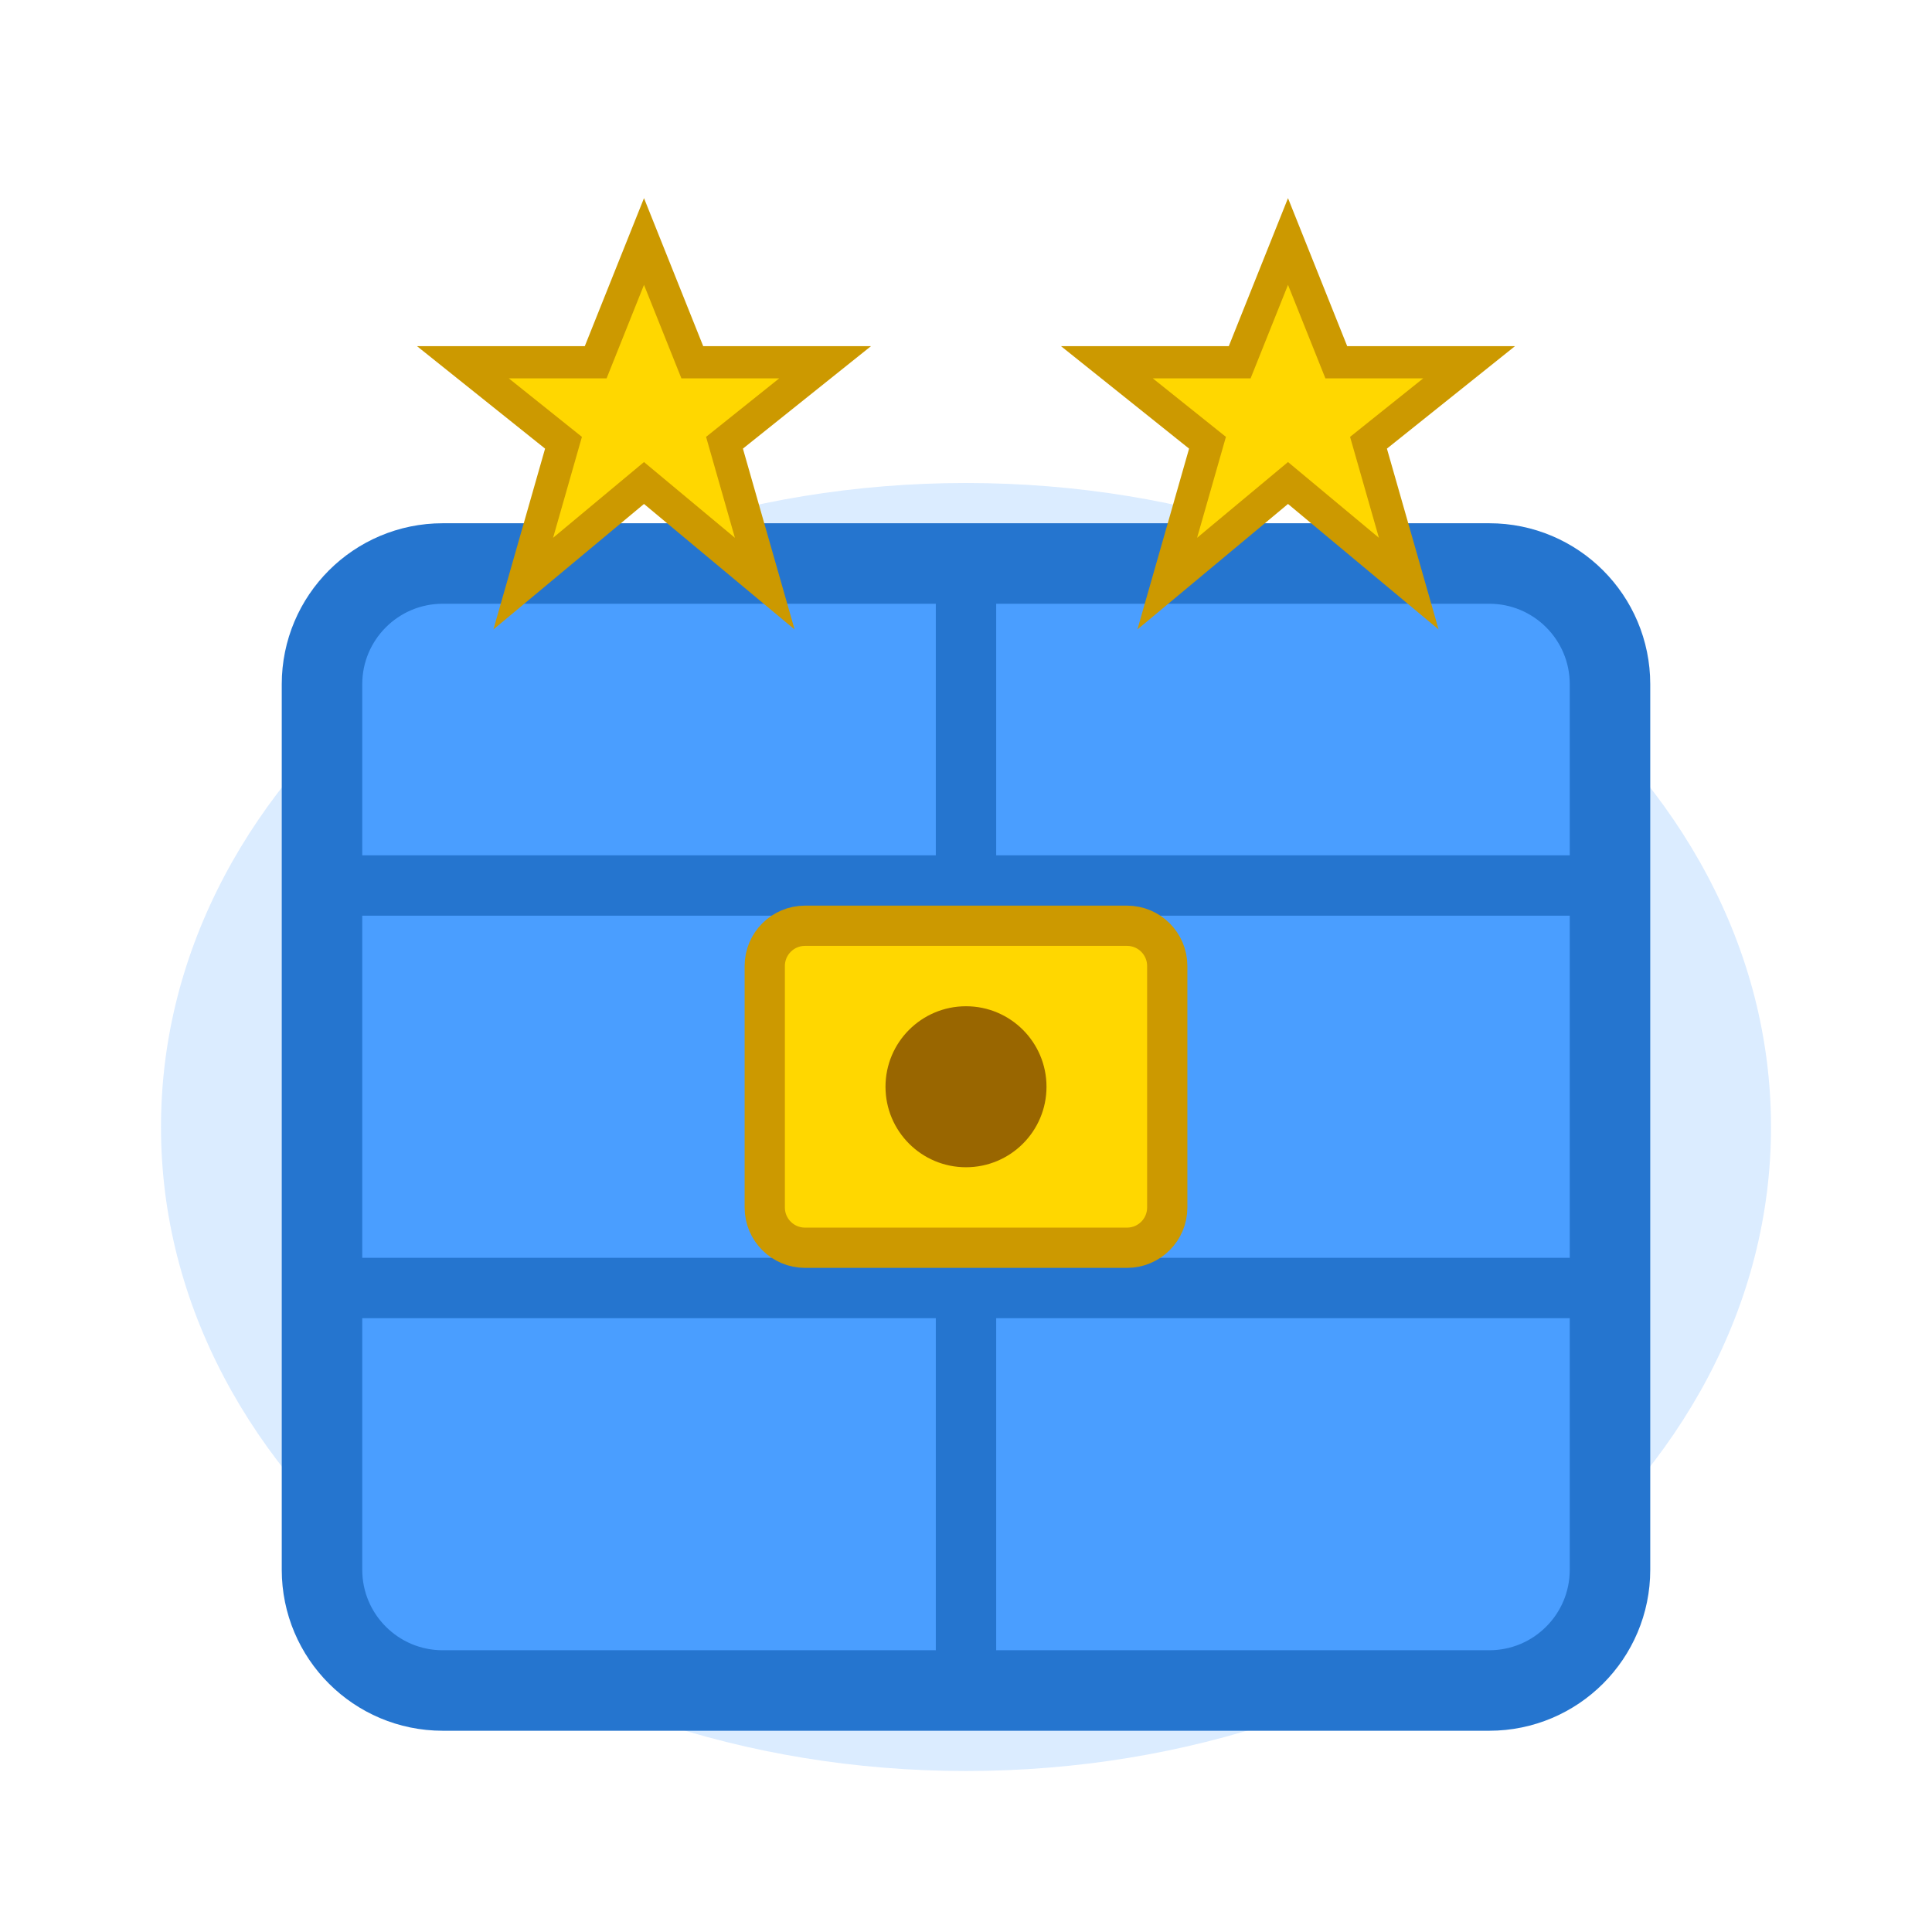
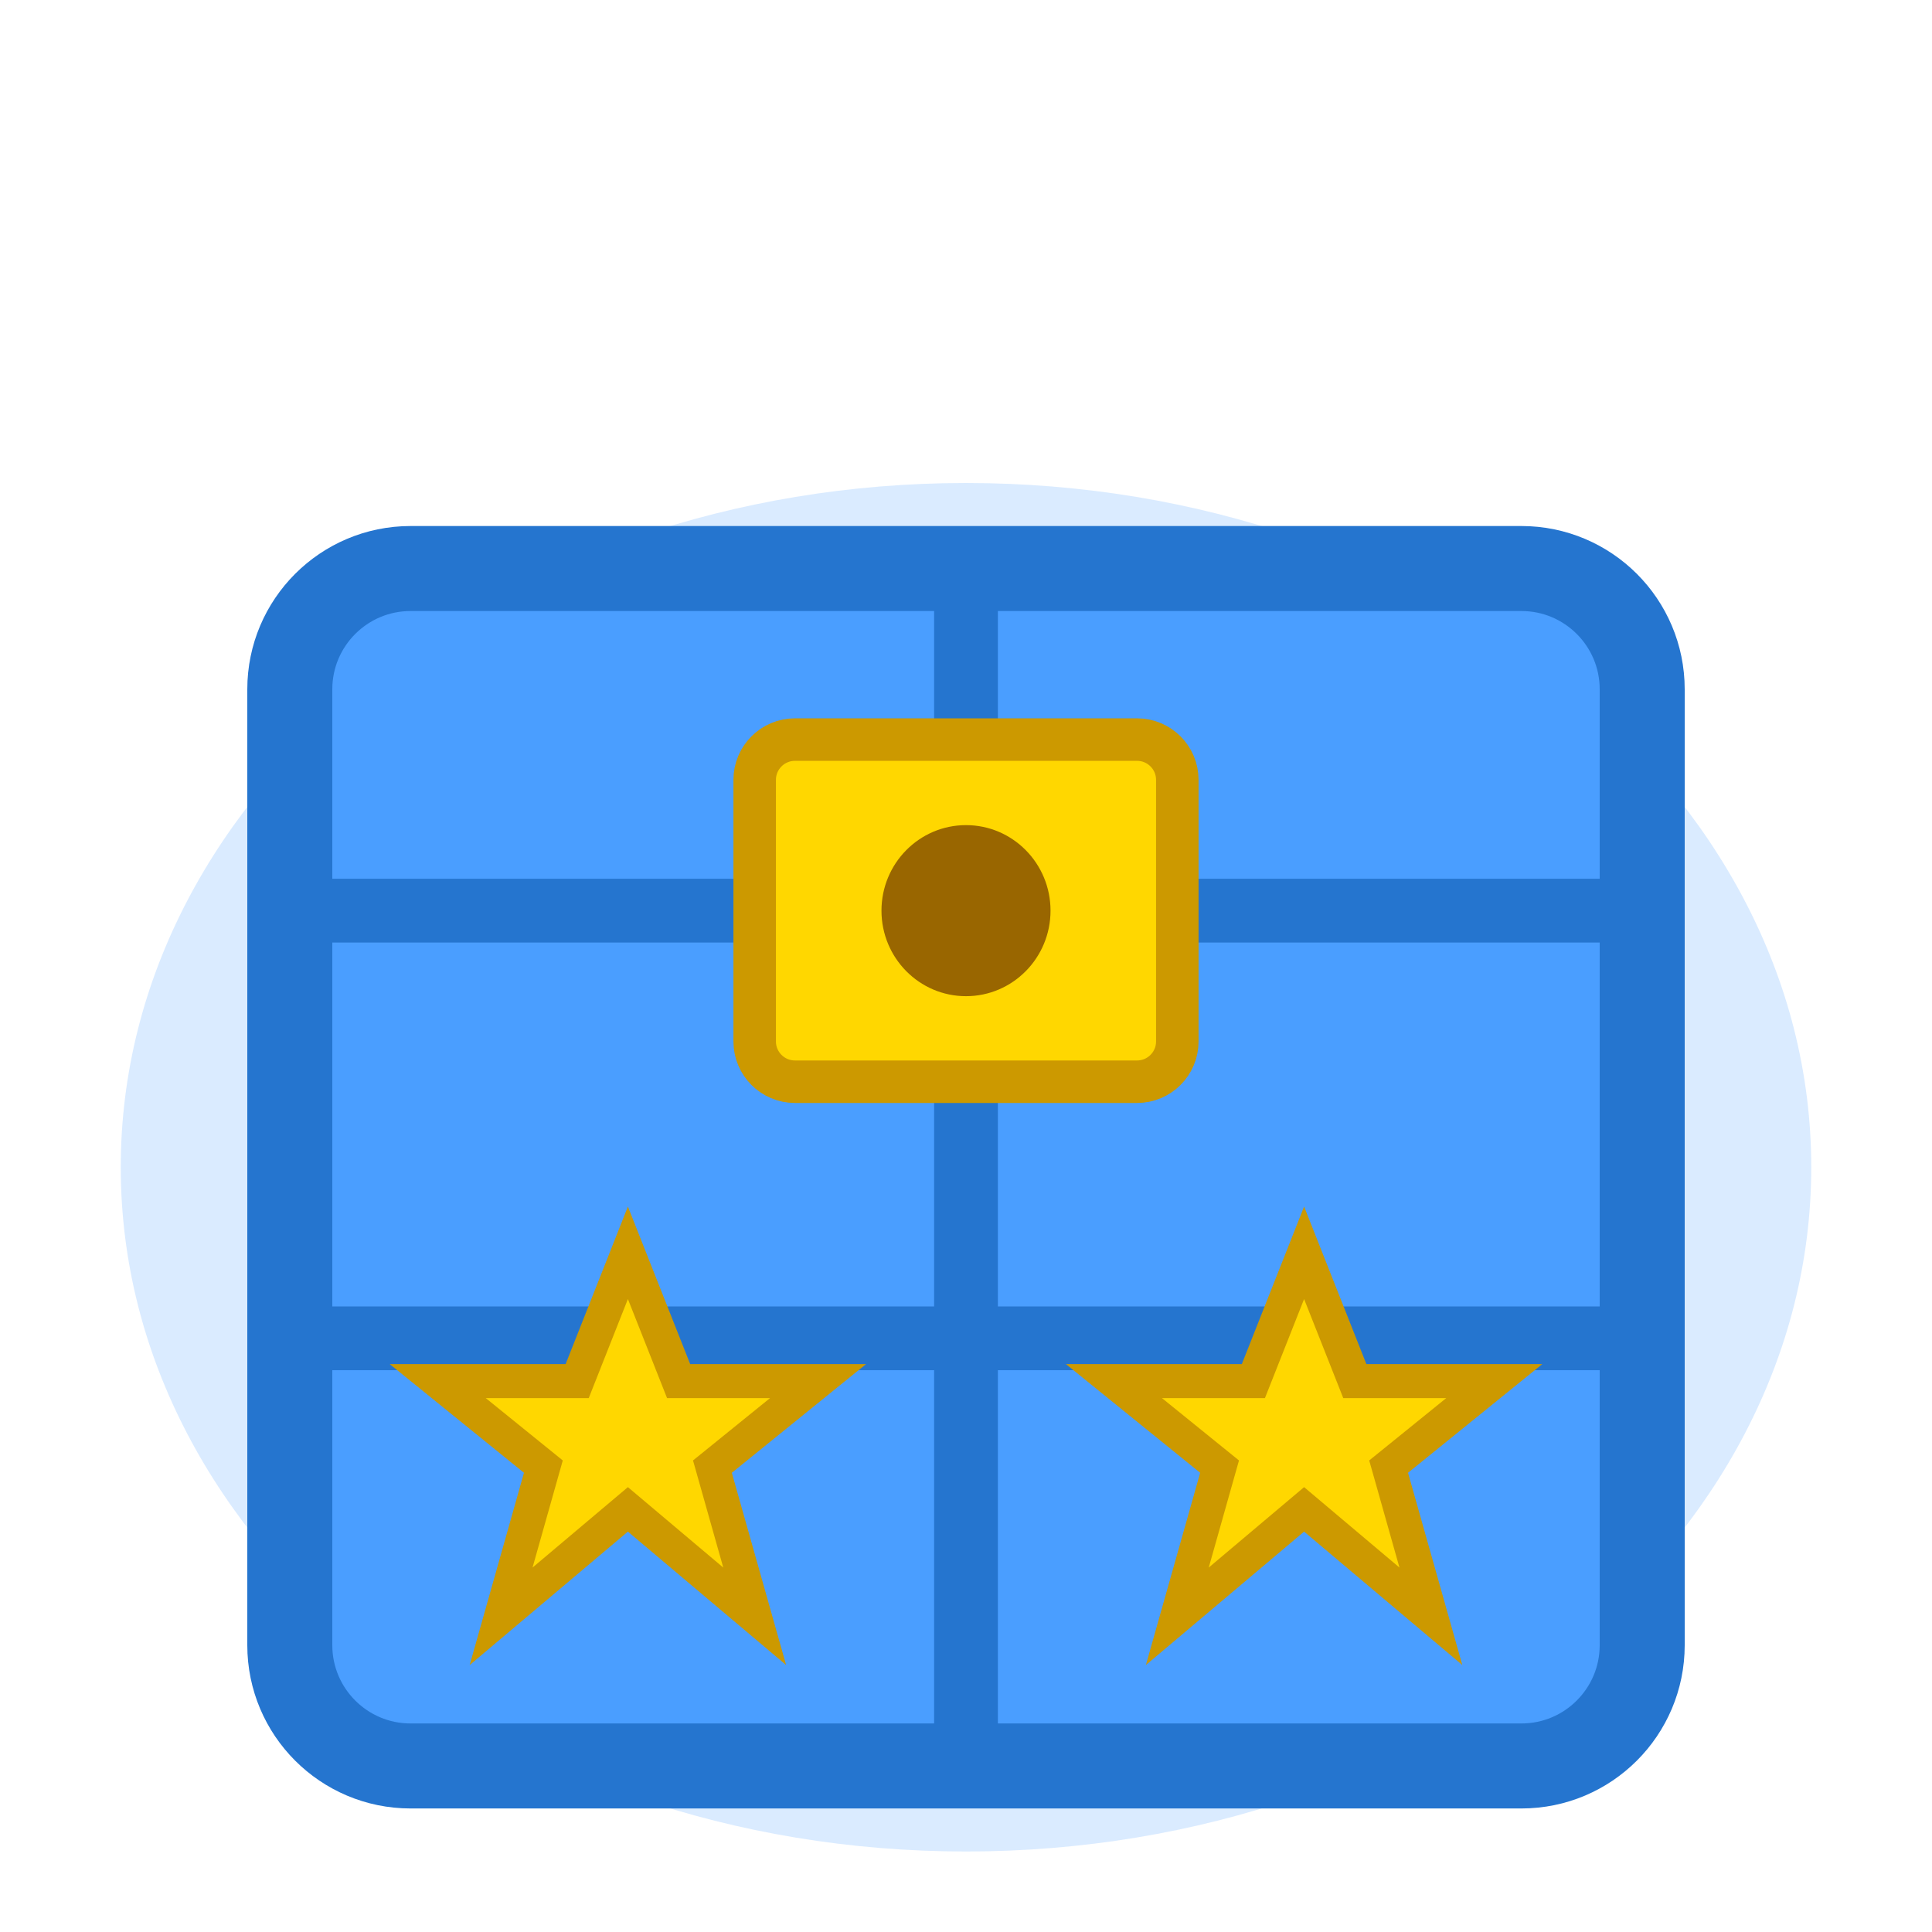
- <svg xmlns="http://www.w3.org/2000/svg" viewBox="0 0 48 48" fill="none">
-   <ellipse cx="24" cy="28" rx="20" ry="16" fill="#4A9EFF" opacity="0.2" />
-   <rect x="8" y="14" width="32" height="28" rx="3" fill="#4A9EFF" stroke="#2575CF" stroke-width="2" />
-   <line x1="8" y1="22" x2="40" y2="22" stroke="#2575CF" stroke-width="1.5" />
-   <line x1="8" y1="32" x2="40" y2="32" stroke="#2575CF" stroke-width="1.5" />
-   <line x1="24" y1="14" x2="24" y2="42" stroke="#2575CF" stroke-width="1.5" />
-   <rect x="19" y="23" width="10" height="8" rx="1" fill="#FFD700" stroke="#CC9900" stroke-width="1" />
-   <circle cx="24" cy="27" r="2" fill="#996600" />
-   <polygon points="16,6 17.2,9 20.5,9 18,11 19,14.5 16,12 13,14.5 14,11 11.5,9 14.8,9" fill="#FFD700" stroke="#CC9900" stroke-width="0.8" />
-   <polygon points="32,6 33.2,9 36.5,9 34,11 35,14.5 32,12 29,14.5 30,11 27.5,9 30.8,9" fill="#FFD700" stroke="#CC9900" stroke-width="0.8" />
+ <svg xmlns="http://www.w3.org/2000/svg" width="100%" height="100%" viewBox="0 0 200 200" version="1.1" xml:space="preserve" style="fill-rule:evenodd;clip-rule:evenodd;">
+   <ellipse cx="100" cy="120.833" rx="87.5" ry="70.833" style="fill:#4a9eff;fill-opacity:0.2;" />
+   <path d="M170,71.354l0,98.958c0,6.899 -5.601,12.5 -12.5,12.5l-115,0c-6.899,0 -12.5,-5.601 -12.5,-12.5l0,-98.958c0,-6.899 5.601,-12.5 12.5,-12.5l115,0c6.899,0 12.5,5.601 12.5,12.5Z" style="fill:#4a9eff;stroke:#2575cf;stroke-width:8.8px;" />
+   <path d="M30,94.271l140,0" style="fill:none;fill-rule:nonzero;stroke:#2575cf;stroke-width:6.6px;" />
+   <path d="M30,138.542l140,0" style="fill:none;fill-rule:nonzero;stroke:#2575cf;stroke-width:6.6px;" />
+   <path d="M100,58.854l0,123.958" style="fill:none;fill-rule:nonzero;stroke:#2575cf;stroke-width:6.6px;" />
+   <path d="M121.875,80.729l0,27.083c0,2.3 -1.867,4.167 -4.167,4.167l-35.417,0c-2.3,0 -4.167,-1.867 -4.167,-4.167l0,-27.083c0,-2.3 1.867,-4.167 4.167,-4.167l35.417,0c2.3,0 4.167,1.867 4.167,4.167Z" style="fill:#ffd700;stroke:#c90;stroke-width:4.4px;" />
+   <ellipse cx="100" cy="94.271" rx="8.75" ry="8.854" style="fill:#960;" />
+   <path d="M65,129.688l5.25,13.281l14.438,0l-10.938,8.854l4.375,15.495l-13.125,-11.068l-13.125,11.068l4.375,-15.495l-10.938,-8.854l14.438,0l5.25,-13.281Z" style="fill:#ffd700;fill-rule:nonzero;stroke:#c90;stroke-width:3.52px;" />
+   <path d="M135,129.688l5.25,13.281l14.438,0l-10.938,8.854l4.375,15.495l-13.125,-11.068l-13.125,11.068l4.375,-15.495l-10.938,-8.854l14.438,0l5.25,-13.281Z" style="fill:#ffd700;fill-rule:nonzero;stroke:#c90;stroke-width:3.52px;" />
</svg>
